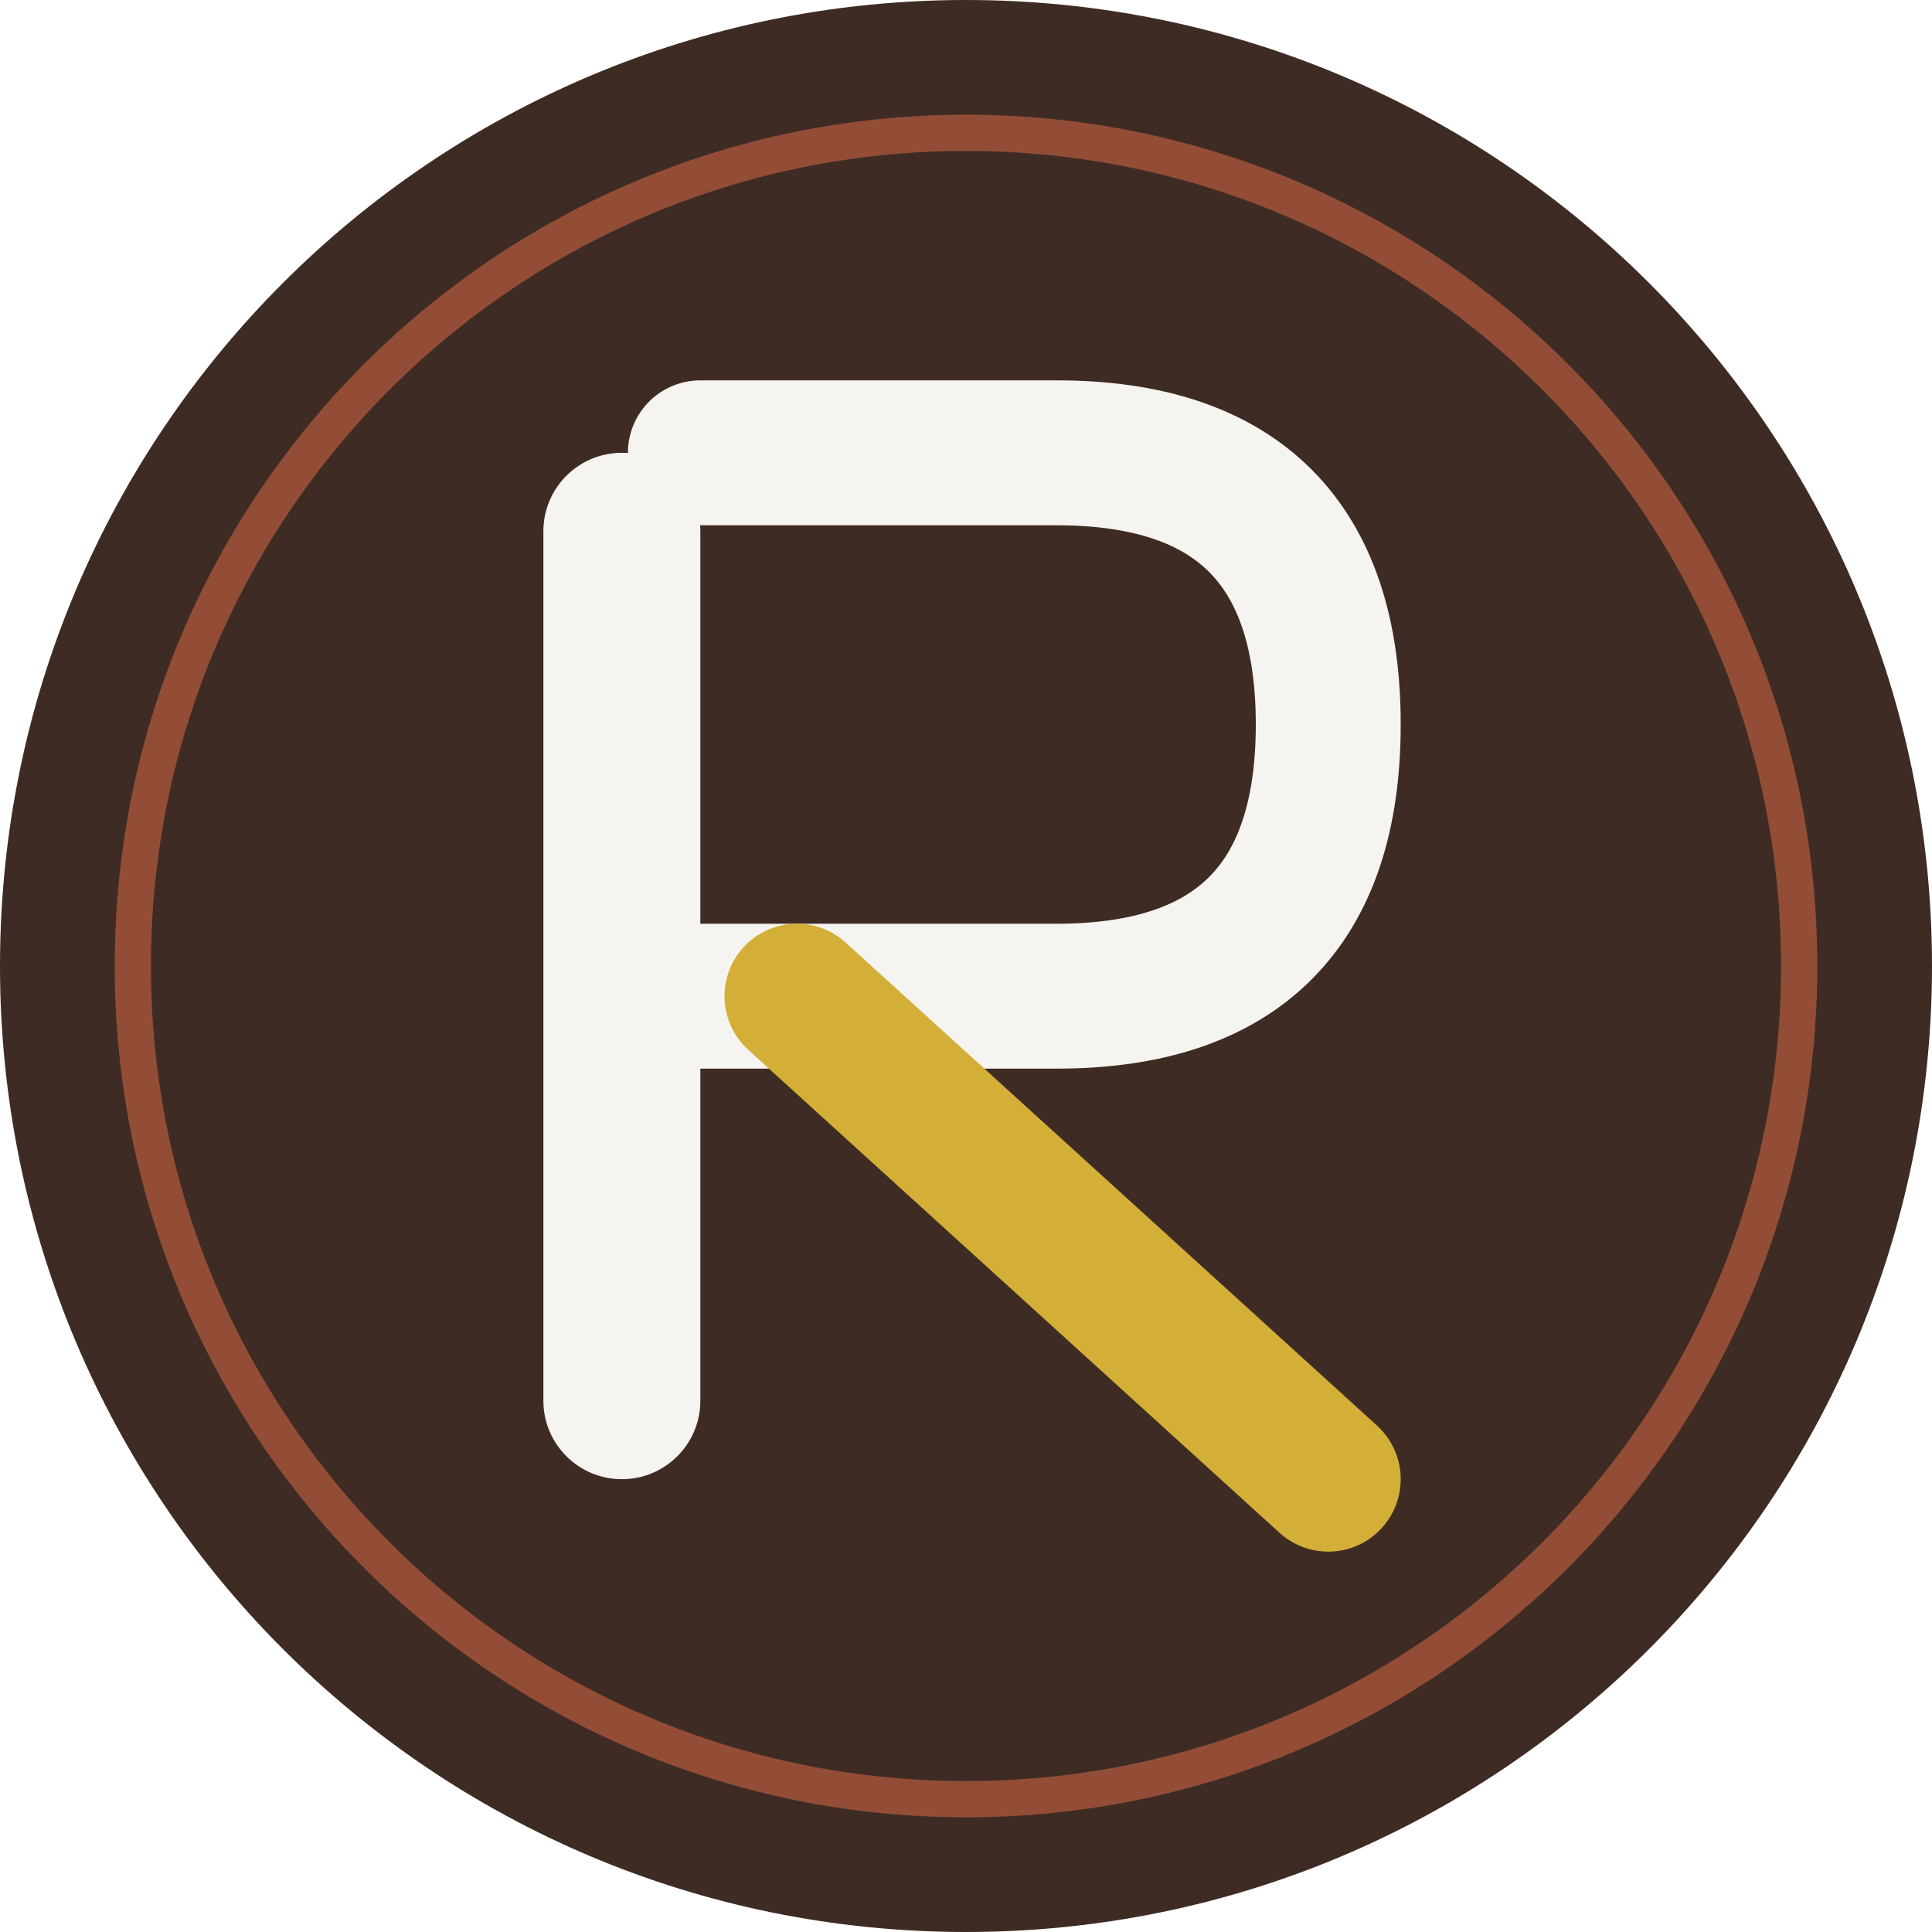
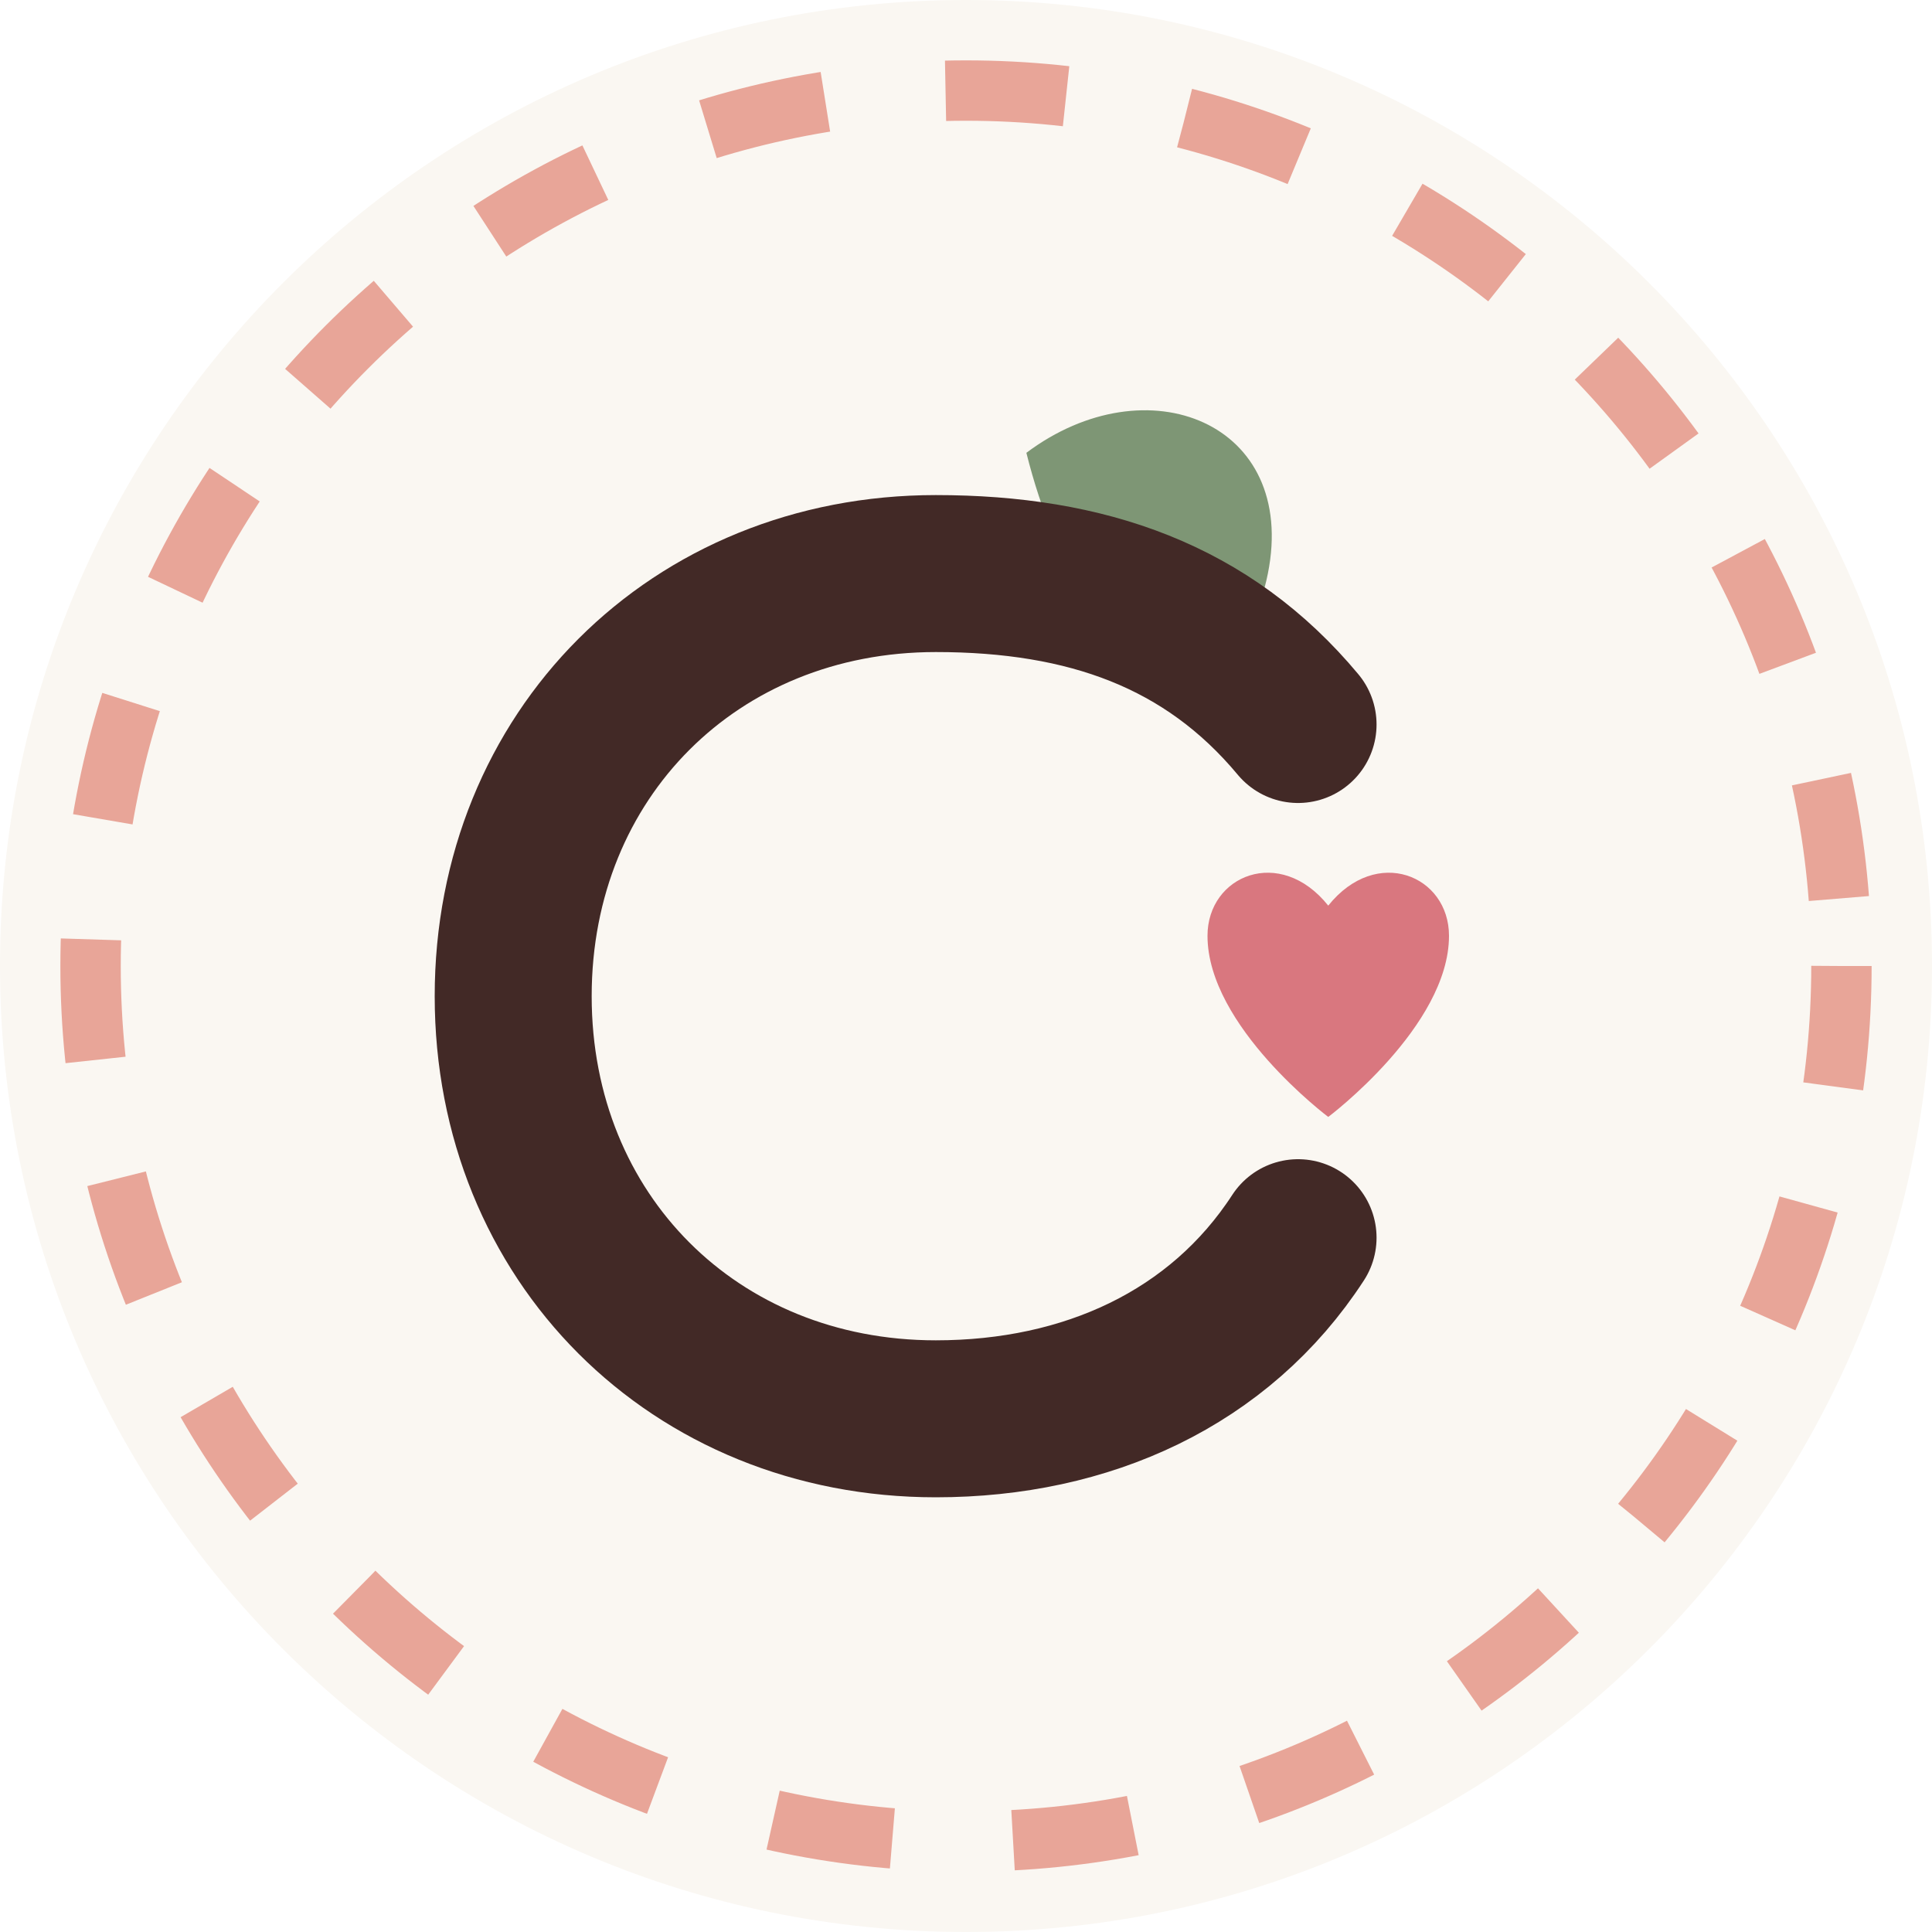
<svg xmlns="http://www.w3.org/2000/svg" viewBox="0 0 32 32" fill="none">
-   <circle cx="16" cy="16" r="16" fill="#3E2C24" />
-   <circle cx="16" cy="16" r="13.8" fill="none" stroke="#B85B3F" stroke-width="0.6" opacity="0.7" />
-   <rect x="9" y="7.5" width="2.6" height="17" rx="1.3" fill="#F6F4F0" />
-   <path d="M11.6 7.5 L17.5 7.5 Q22 7.5 22 12 Q22 16.5 17.5 16.5 L11.6 16.5" fill="none" stroke="#F6F4F0" stroke-width="2.4" stroke-linecap="round" stroke-linejoin="round" />
-   <line x1="13.2" y1="16.5" x2="22" y2="24.5" stroke="#D4AF37" stroke-width="2.4" stroke-linecap="round" />
+   <rect width="32" height="32" rx="16" fill="#FAF7F2" />
+   <circle cx="16" cy="16" r="14.5" stroke="#E8A598" stroke-width="1" stroke-dasharray="2 2" />
+   <path d="M17 7.5 C19 6 21.5 7 21 9.5 C20.5 12 18 11.5 17 7.5 Z" fill="#7E9675" />
+   <path d="M21.5 12 C20 10.2 18 9.5 15.5 9.5 C11.5 9.5 8.5 12.5 8.5 16.5 C8.5 20.5 11.5 23.5 15.5 23.5 C18 23.5 20.2 22.5 21.5 20.5" stroke="#422926" stroke-width="2.6" stroke-linecap="round" fill="none" />
+   <path d="M22 15 C21.2 14 20 14.5 20 15.5 C20 17 22 18.5 22 18.5 C22 18.5 24 17 24 15.5 C24 14.5 22.8 14 22 15 Z" fill="#D9777F" />
</svg>
